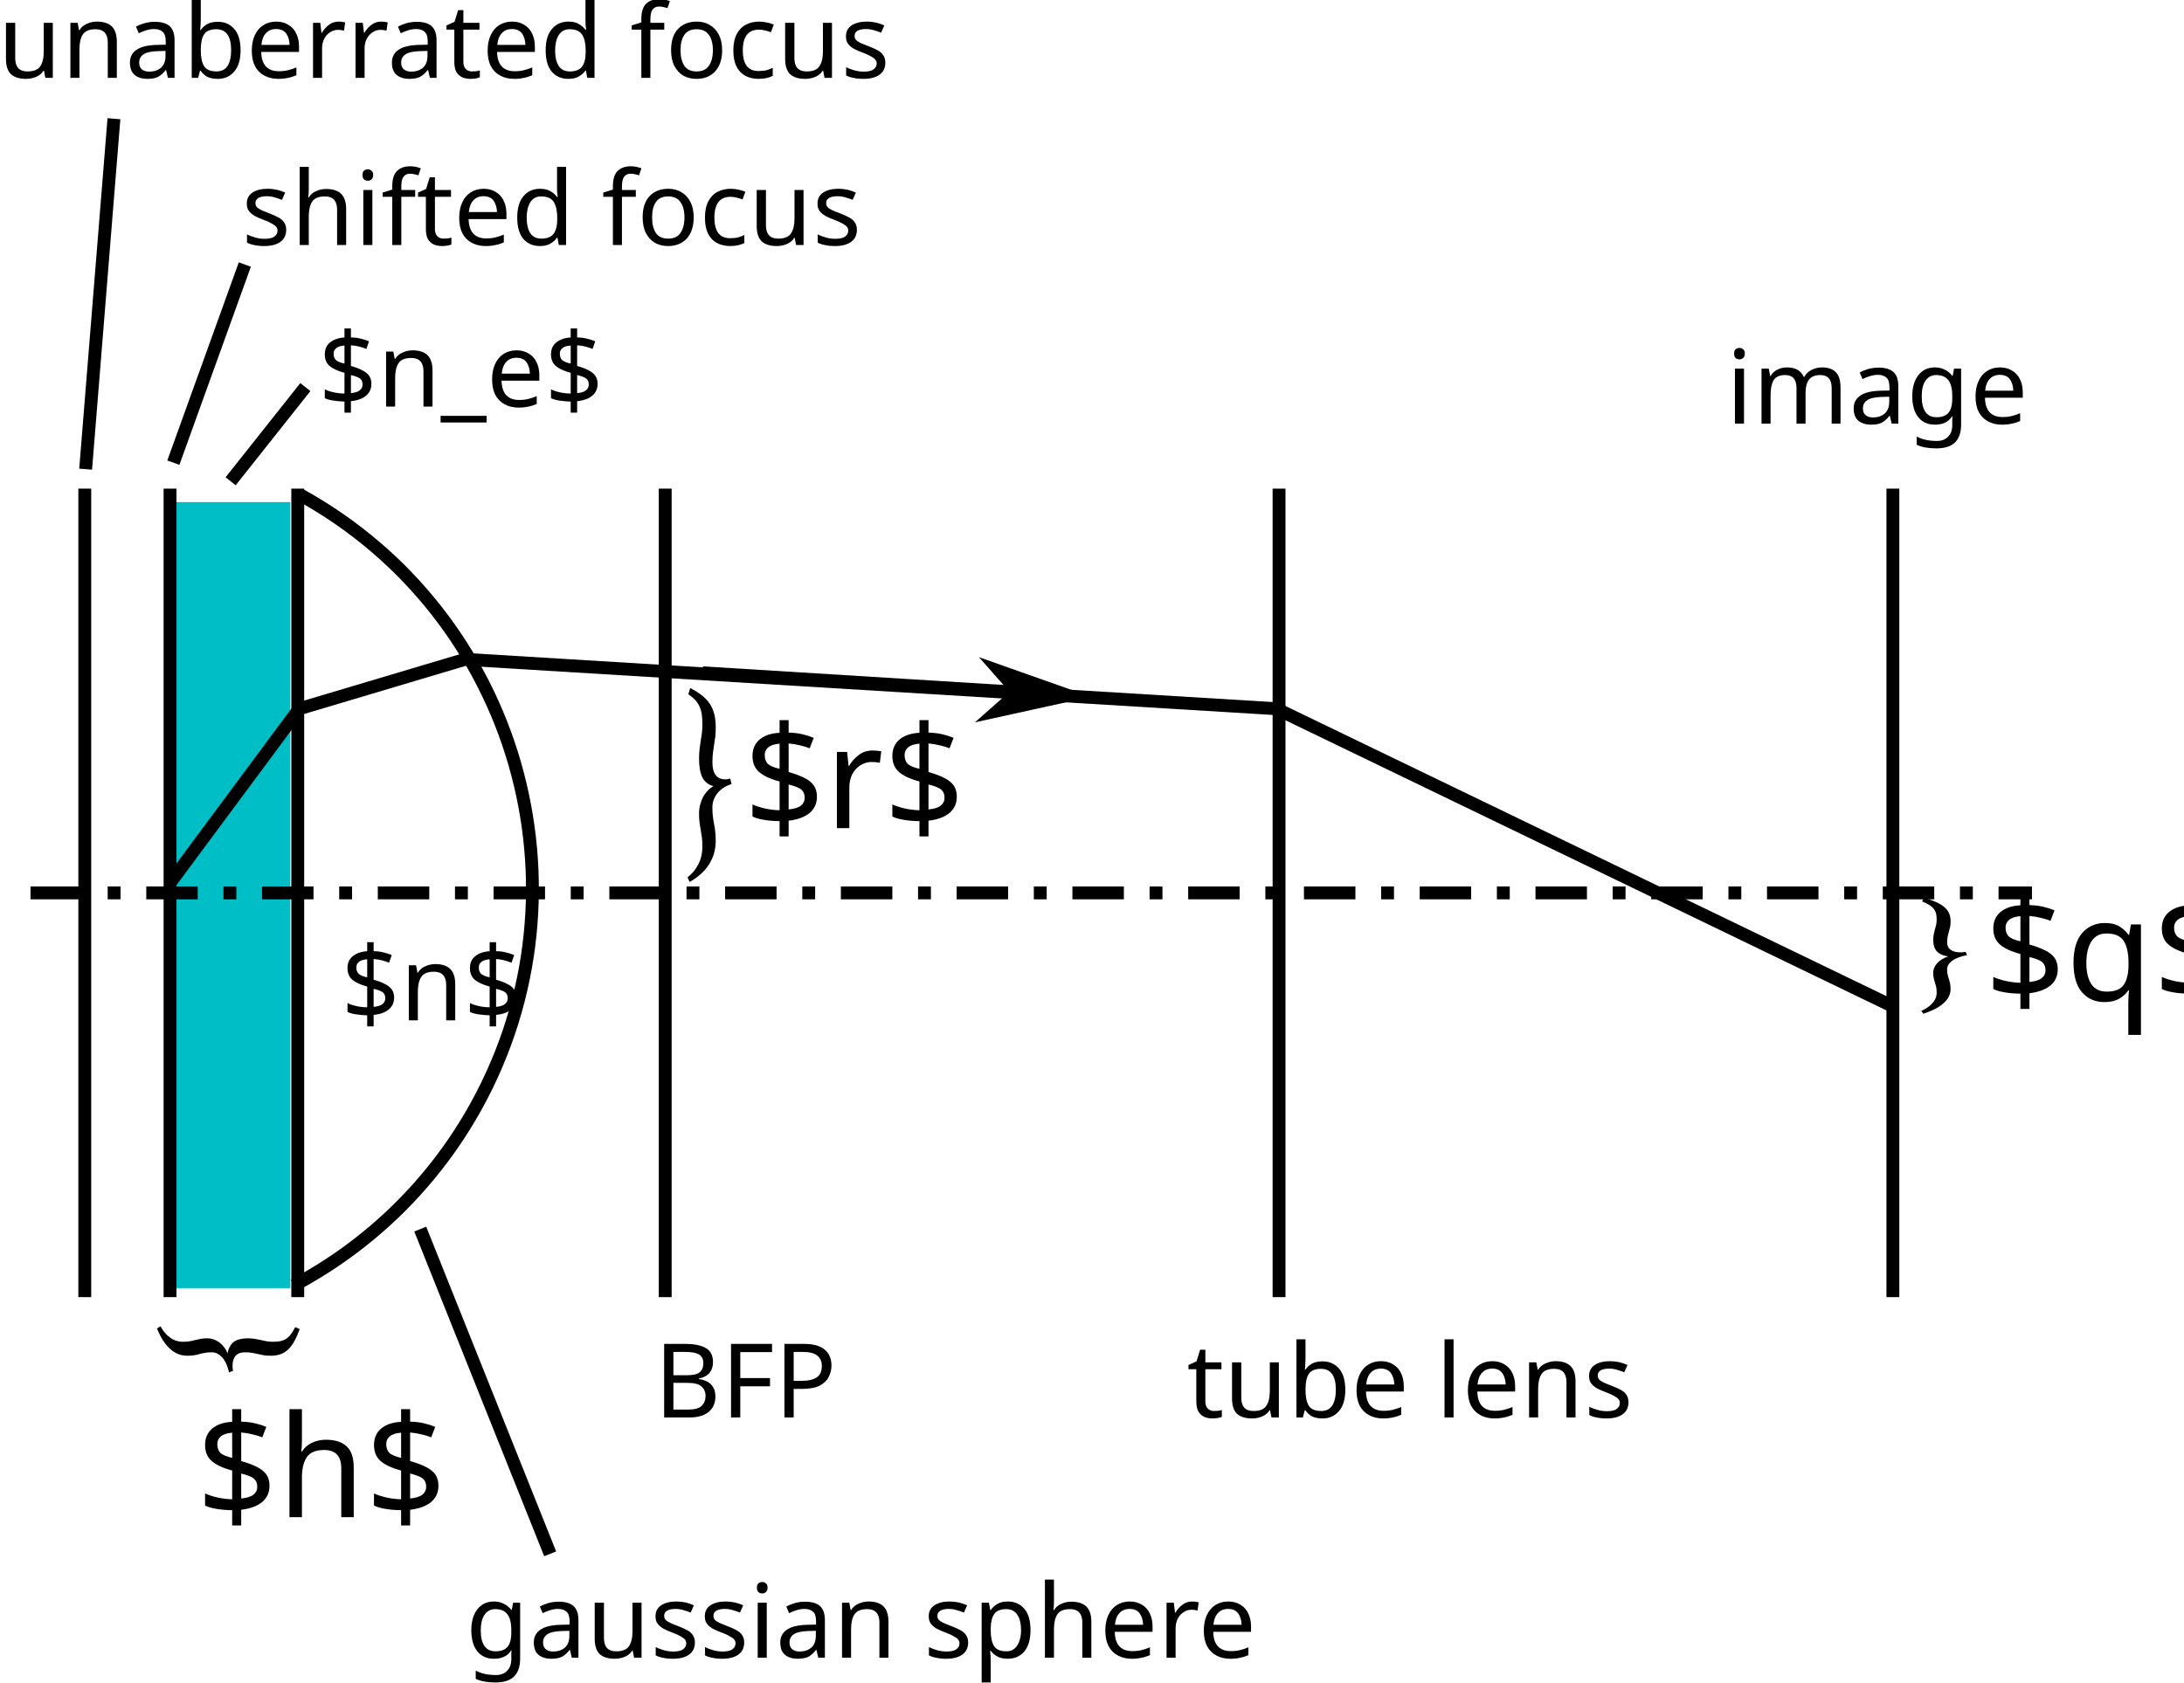
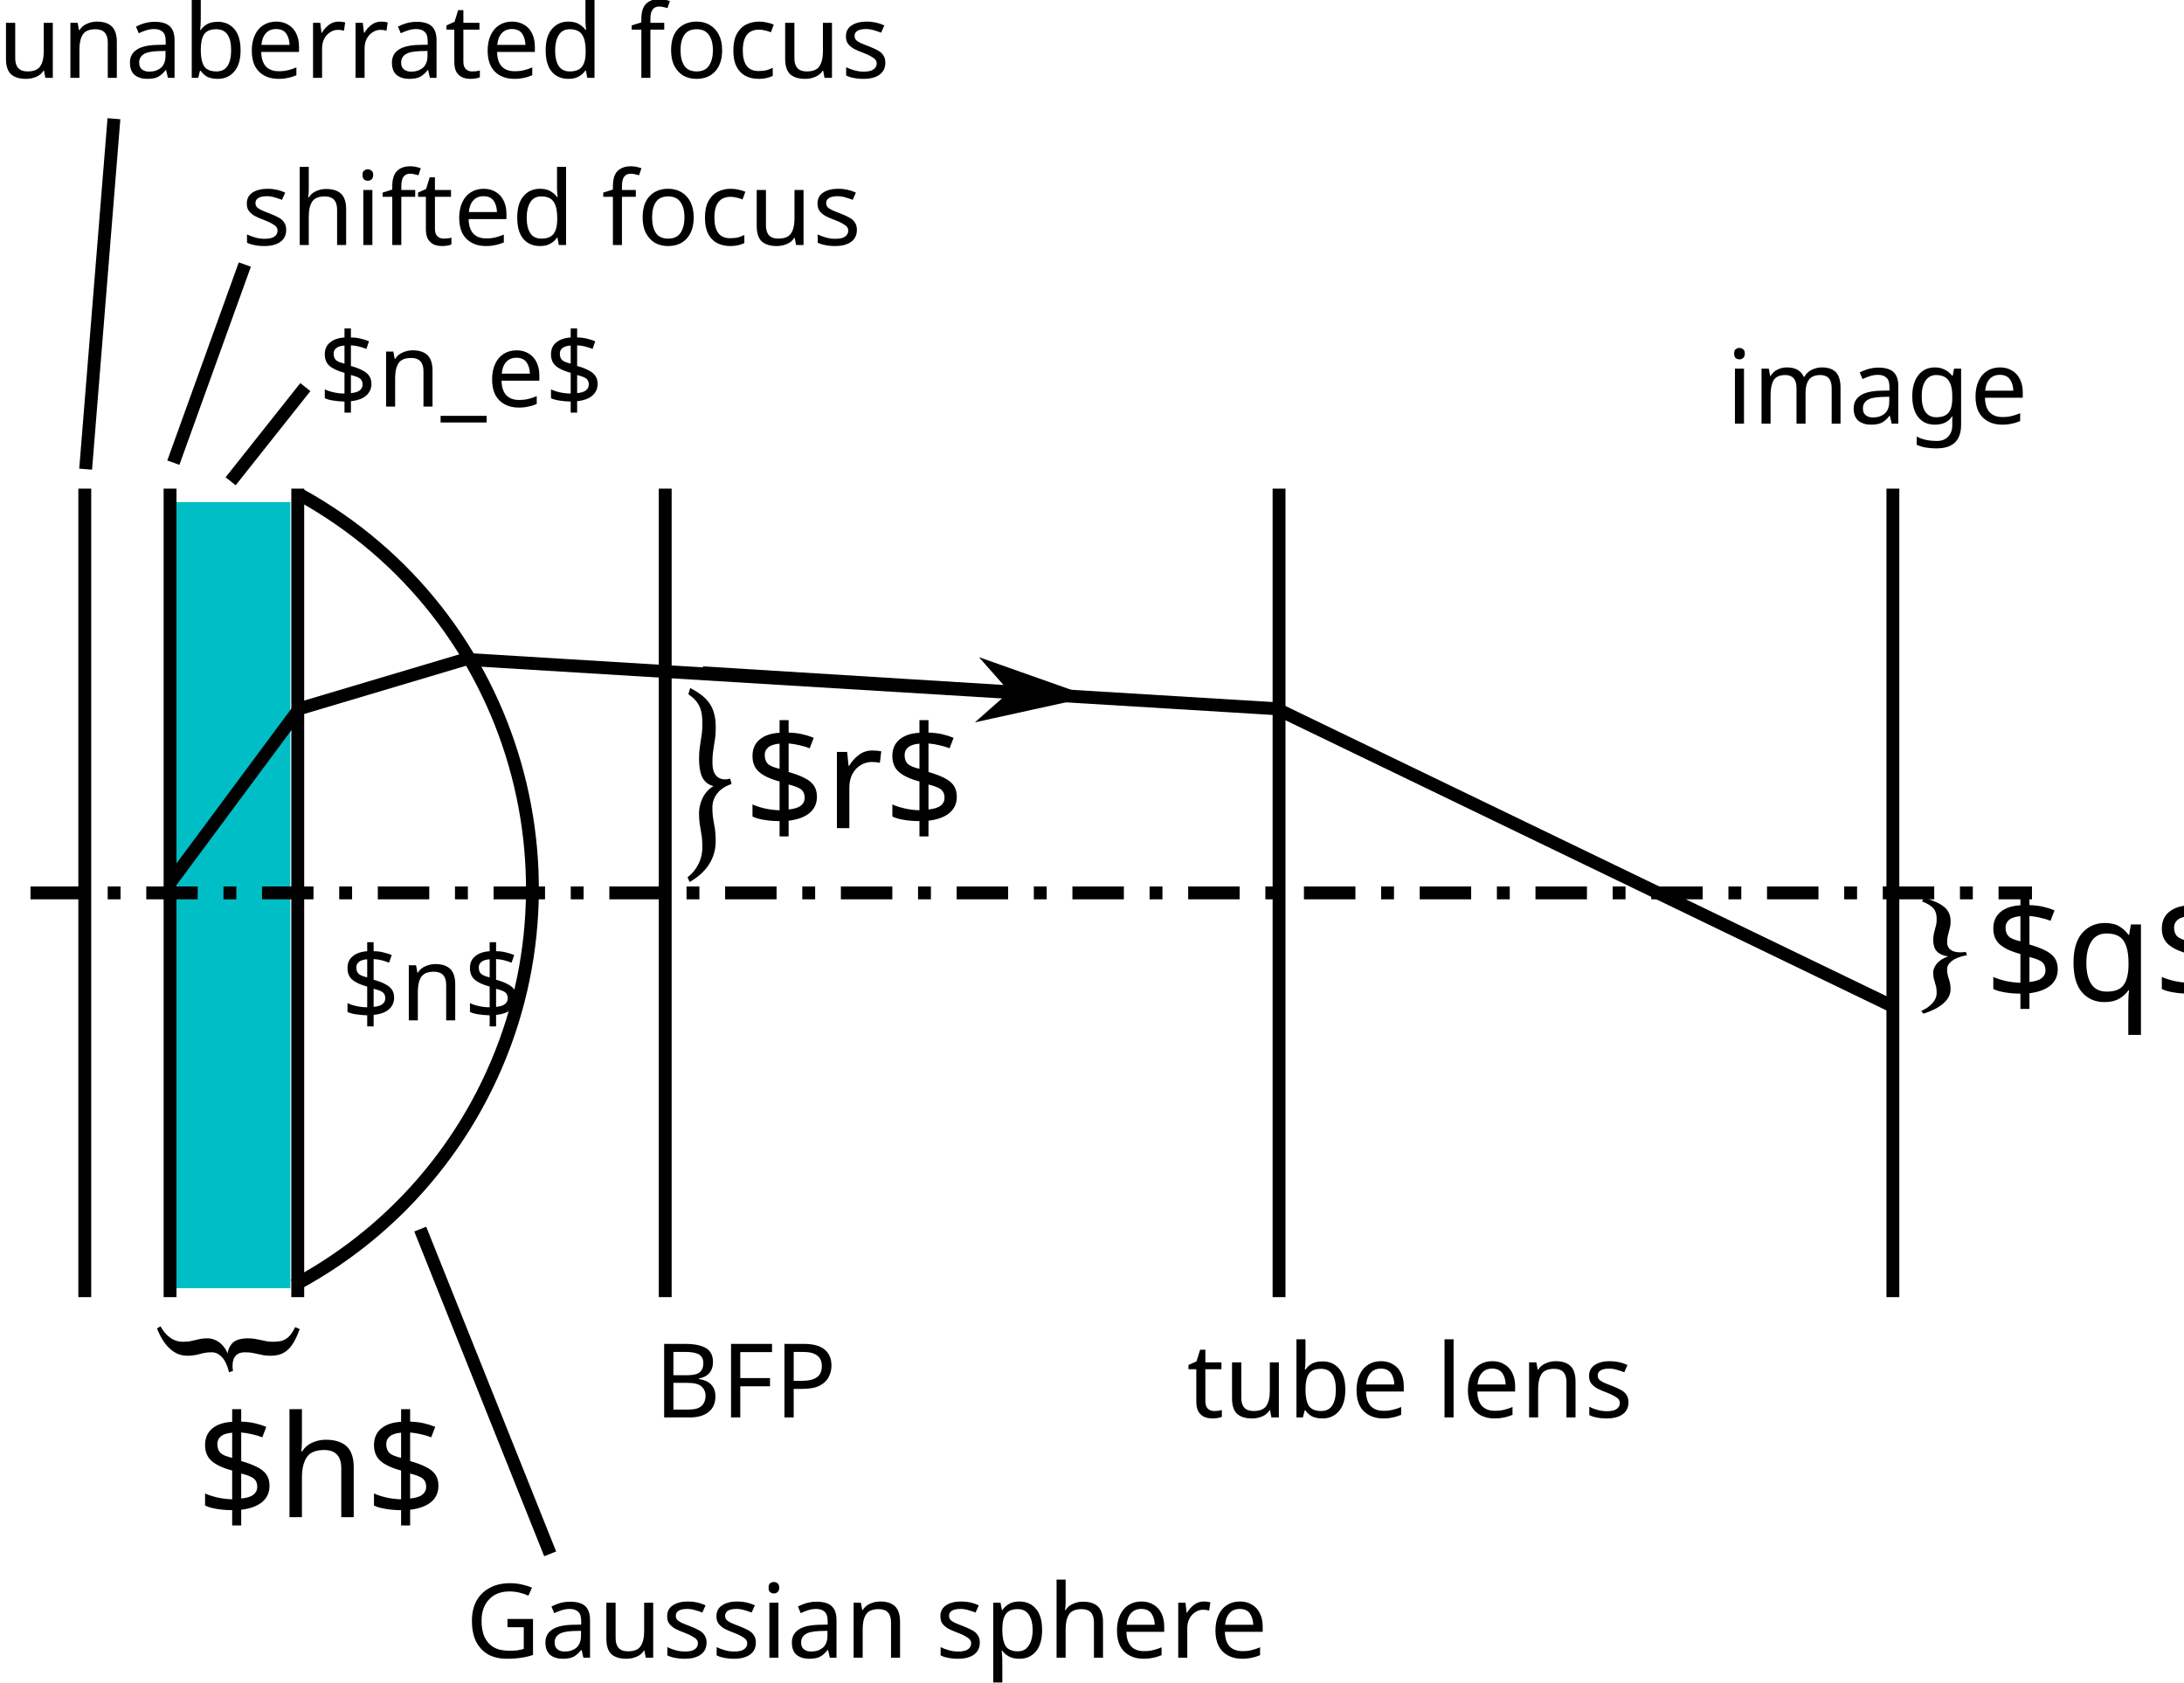
<svg xmlns="http://www.w3.org/2000/svg" width="169.789" height="130.864" id="svg2" version="1.1">
  <defs id="defs4">
    <marker orient="auto" refY="0" refX="0" id="Arrow1Mend" style="overflow:visible">
      <path id="path3866" d="M 0,0 5,-5 -12.5,0 5,5 0,0 z" style="fill-rule:evenodd;stroke:#000000;stroke-width:1pt;marker-start:none" transform="matrix(-0.4,0,0,-0.4,-4,0)" />
    </marker>
  </defs>
  <g id="layer1" transform="translate(-5.210919,-876.9844)">
    <rect style="fill:#00bec5;fill-opacity:1;stroke:none" id="rect3797" width="9.059" height="61.124" x="18.723" y="916.029" />
    <path style="fill:none;stroke:#000000;stroke-width:1;stroke-linecap:butt;stroke-linejoin:miter;stroke-miterlimit:4;stroke-opacity:1;stroke-dasharray:4, 2, 1, 2;stroke-dashoffset:0" d="m 7.583,946.417 155.597,0" id="path2985" />
    <path style="fill:none;stroke:#000000;stroke-width:1px;stroke-linecap:butt;stroke-linejoin:miter;stroke-opacity:1" d="m 28.359,914.981 0,62.871" id="path3755" />
    <path style="fill:none;stroke:#000000;stroke-width:1px;stroke-linecap:butt;stroke-linejoin:miter;stroke-opacity:1" d="m 11.802,914.981 0,62.871" id="path3755-4" />
    <path style="fill:none;stroke:#000000;stroke-width:1px;stroke-linecap:butt;stroke-linejoin:miter;stroke-opacity:1" d="m 18.431,914.981 0,62.871" id="path3755-4-7" />
    <path style="fill:none;stroke:#000000;stroke-width:0.724;stroke-miterlimit:4;stroke-opacity:1;stroke-dasharray:none;stroke-dashoffset:0" id="path3795" d="m 22.811,40.152 c 12.21,6.74 16.645,22.103 9.904,34.314 -2.374,4.3 -5.951,7.815 -10.292,10.114" transform="matrix(1.379714,0,0,1.383089,-2.879328,859.9558)" />
    <path style="fill:none;stroke:#000000;stroke-width:1px;stroke-linecap:butt;stroke-linejoin:miter;stroke-opacity:1" d="m 56.926,914.981 0,62.871" id="path3755-4-8" />
    <path style="fill:none;stroke:#000000;stroke-width:1px;stroke-linecap:butt;stroke-linejoin:miter;stroke-opacity:1" d="m 104.647,914.981 0,62.871" id="path3755-4-4" />
    <path style="fill:none;stroke:#000000;stroke-width:1px;stroke-linecap:butt;stroke-linejoin:miter;stroke-opacity:1" d="m 152.368,914.981 0,62.871" id="path3755-4-5" />
    <path style="fill:none;stroke:#000000;stroke-width:1px;stroke-linecap:butt;stroke-linejoin:miter;stroke-opacity:1" d="m 18.375,945.718 10.104,-13.622 12.892,-3.842 63.066,3.842 47.735,23.053" id="path3852" />
    <path style="fill:none;stroke:#000000;stroke-width:1px;stroke-linecap:butt;stroke-linejoin:miter;stroke-opacity:1;marker-end:url(#Arrow1Mend)" d="m 59.838,929.302 28.223,1.746" id="path4298" />
    <g transform="matrix(0,-1.062259,0.9413902,0,0,0)" style="font-size:12.602px;font-style:normal;font-variant:normal;font-weight:normal;font-stretch:normal;line-height:125%;letter-spacing:0px;word-spacing:0px;fill:#000000;fill-opacity:1;stroke:none;font-family:Gentium;-inkscape-font-specification:Gentium" id="text4484">
      <path d="m -922.675,18.789 c -0.16,0.098 -0.31,0.211 -0.449,0.338 -0.135,0.127 -0.254,0.269 -0.357,0.425 -0.103,0.152 -0.183,0.318 -0.24,0.498 -0.057,0.181 -0.086,0.377 -0.086,0.591 -10e-6,0.238 0.012,0.433 0.037,0.585 0.029,0.152 0.057,0.295 0.086,0.431 0.033,0.131 0.061,0.273 0.086,0.425 0.029,0.152 0.043,0.347 0.043,0.585 0,0.172 -0.027,0.343 -0.08,0.511 -0.049,0.164 -0.121,0.32 -0.215,0.468 -0.094,0.144 -0.211,0.275 -0.351,0.394 -0.135,0.119 -0.289,0.215 -0.462,0.289 0.205,0.037 0.377,0.103 0.517,0.197 0.144,0.09 0.258,0.205 0.345,0.345 0.086,0.139 0.148,0.304 0.185,0.492 0.041,0.185 0.061,0.39 0.061,0.615 0,0.246 -0.014,0.455 -0.043,0.628 -0.025,0.172 -0.053,0.334 -0.086,0.486 -0.029,0.152 -0.057,0.304 -0.086,0.455 -0.025,0.152 -0.037,0.33 -0.037,0.535 -10e-6,0.226 0.014,0.425 0.043,0.597 0.033,0.176 0.088,0.334 0.166,0.474 0.082,0.144 0.191,0.275 0.326,0.394 0.139,0.123 0.318,0.244 0.535,0.363 l -0.142,0.375 c -0.345,-0.139 -0.64,-0.287 -0.886,-0.443 -0.246,-0.152 -0.449,-0.322 -0.609,-0.511 -0.156,-0.189 -0.271,-0.4 -0.345,-0.634 -0.074,-0.234 -0.111,-0.498 -0.111,-0.794 0,-0.242 0.012,-0.441 0.037,-0.597 0.029,-0.16 0.057,-0.312 0.086,-0.455 0.033,-0.148 0.061,-0.304 0.086,-0.468 0.029,-0.168 0.043,-0.379 0.043,-0.634 0,-0.332 -0.084,-0.583 -0.252,-0.751 -0.164,-0.172 -0.4,-0.258 -0.708,-0.258 -0.057,4e-6 -0.101,4e-6 -0.129,0 -0.025,4e-6 -0.047,0.002 -0.068,0.006 -0.021,3e-6 -0.045,0.004 -0.074,0.012 -0.025,0.004 -0.068,0.01 -0.129,0.018 l -0.105,-0.326 c 0.484,-0.127 0.849,-0.318 1.095,-0.572 0.246,-0.254 0.369,-0.535 0.369,-0.843 0,-0.164 -0.006,-0.306 -0.018,-0.425 -0.012,-0.119 -0.029,-0.226 -0.049,-0.32 -0.016,-0.098 -0.037,-0.189 -0.061,-0.271 -0.021,-0.086 -0.041,-0.176 -0.061,-0.271 -0.016,-0.094 -0.031,-0.201 -0.043,-0.32 -0.012,-0.123 -0.018,-0.269 -0.018,-0.437 0,-0.275 0.045,-0.533 0.135,-0.775 0.094,-0.246 0.228,-0.472 0.4,-0.677 0.172,-0.209 0.382,-0.4 0.628,-0.572 0.246,-0.172 0.523,-0.328 0.831,-0.468 l 0.16,0.289 0,0" id="path4575" />
    </g>
    <g transform="scale(-1.176289,-0.8501309)" style="font-size:11.353px;font-style:normal;font-variant:normal;font-weight:normal;font-stretch:normal;line-height:125%;letter-spacing:0px;word-spacing:0px;fill:#000000;fill-opacity:1;stroke:none;font-family:Gentium;-inkscape-font-specification:Gentium" id="text4484-0">
      <path d="m -131.405,-1124.059 c -0.144,0.089 -0.279,0.19 -0.405,0.305 -0.122,0.115 -0.229,0.242 -0.322,0.383 -0.092,0.137 -0.164,0.286 -0.216,0.449 -0.052,0.163 -0.078,0.34 -0.078,0.532 0,0.214 0.011,0.39 0.033,0.527 0.026,0.137 0.052,0.266 0.078,0.388 0.03,0.118 0.055,0.246 0.078,0.383 0.026,0.137 0.039,0.312 0.039,0.527 -1e-5,0.155 -0.024,0.309 -0.072,0.46 -0.044,0.148 -0.109,0.288 -0.194,0.421 -0.085,0.129 -0.19,0.248 -0.316,0.355 -0.122,0.107 -0.261,0.194 -0.416,0.261 0.185,0.033 0.34,0.092 0.466,0.177 0.129,0.081 0.233,0.185 0.31,0.31 0.078,0.126 0.133,0.274 0.166,0.444 0.037,0.166 0.055,0.351 0.055,0.554 -1e-5,0.222 -0.013,0.41 -0.039,0.565 -0.022,0.155 -0.048,0.301 -0.078,0.438 -0.026,0.137 -0.052,0.274 -0.078,0.41 -0.022,0.137 -0.033,0.297 -0.033,0.482 0,0.203 0.013,0.383 0.039,0.538 0.03,0.159 0.08,0.301 0.15,0.427 0.074,0.129 0.172,0.248 0.294,0.355 0.126,0.111 0.286,0.22 0.482,0.327 l -0.128,0.338 c -0.31,-0.126 -0.577,-0.259 -0.798,-0.399 -0.222,-0.137 -0.405,-0.29 -0.549,-0.46 -0.14,-0.17 -0.244,-0.36 -0.31,-0.571 -0.067,-0.211 -0.1,-0.449 -0.1,-0.715 0,-0.218 0.011,-0.397 0.033,-0.538 0.026,-0.144 0.052,-0.281 0.078,-0.41 0.03,-0.133 0.055,-0.273 0.078,-0.421 0.026,-0.151 0.039,-0.342 0.039,-0.571 0,-0.299 -0.076,-0.525 -0.227,-0.676 -0.148,-0.155 -0.36,-0.233 -0.637,-0.233 -0.052,0 -0.09,0 -0.116,0 -0.022,0 -0.043,0 -0.061,0.01 -0.018,0 -0.041,0 -0.067,0.011 -0.022,0 -0.061,0.01 -0.116,0.017 l -0.094,-0.294 c 0.436,-0.115 0.765,-0.286 0.987,-0.516 0.222,-0.229 0.333,-0.482 0.333,-0.759 0,-0.148 -0.006,-0.275 -0.017,-0.383 -0.011,-0.107 -0.026,-0.203 -0.044,-0.288 -0.015,-0.089 -0.033,-0.17 -0.055,-0.244 -0.018,-0.078 -0.037,-0.159 -0.055,-0.244 -0.015,-0.085 -0.028,-0.181 -0.039,-0.288 -0.011,-0.111 -0.017,-0.242 -0.017,-0.394 0,-0.248 0.041,-0.48 0.122,-0.699 0.085,-0.222 0.205,-0.425 0.36,-0.61 0.155,-0.188 0.344,-0.36 0.565,-0.515 0.222,-0.155 0.471,-0.296 0.748,-0.421 l 0.144,0.261 0,0" id="path4578" />
    </g>
    <text xml:space="preserve" style="font-size:11.051px;font-style:normal;font-variant:normal;font-weight:normal;font-stretch:normal;line-height:125%;letter-spacing:0px;word-spacing:0px;fill:#000000;fill-opacity:1;stroke:none;font-family:Gentium;-inkscape-font-specification:Gentium" x="20.491" y="993.752" id="text4509" transform="scale(0.998779,1.001222)">
      <tspan id="tspan4511" x="20.491" y="993.752">$h$</tspan>
    </text>
    <text xml:space="preserve" style="font-size:11.051px;font-style:normal;font-variant:normal;font-weight:normal;font-stretch:normal;line-height:125%;letter-spacing:0px;word-spacing:0px;fill:#000000;fill-opacity:1;stroke:none;font-family:Gentium;-inkscape-font-specification:Gentium" x="159.684" y="953.634" id="text4513" transform="scale(0.998779,1.001222)">
      <tspan id="tspan4515" x="159.684" y="953.634">$q$</tspan>
    </text>
    <text xml:space="preserve" style="font-size:8px;font-style:normal;font-variant:normal;font-weight:normal;font-stretch:normal;line-height:125%;letter-spacing:0px;word-spacing:0px;fill:#000000;fill-opacity:1;stroke:none;font-family:Gentium;-inkscape-font-specification:Gentium" x="23.991" y="896.041" id="text4599">
      <tspan id="tspan4601" x="23.991" y="896.041">shifted focus</tspan>
    </text>
    <text xml:space="preserve" style="font-size:8px;font-style:normal;font-variant:normal;font-weight:normal;font-stretch:normal;line-height:125%;letter-spacing:0px;word-spacing:0px;fill:#000000;fill-opacity:1;stroke:none;font-family:Gentium;-inkscape-font-specification:Gentium" x="41.416" y="1005.895" id="text4603">
-       <tspan id="tspan4605" x="41.416" y="1005.895">gaussian sphere</tspan>
+       <tspan id="tspan4605" x="41.416" y="1005.895">Gaussian sphere</tspan>
    </text>
    <text xml:space="preserve" style="font-size:8px;font-style:normal;font-variant:normal;font-weight:normal;font-stretch:normal;line-height:125%;letter-spacing:0px;word-spacing:0px;fill:#000000;fill-opacity:1;stroke:none;font-family:Gentium;-inkscape-font-specification:Gentium" x="56.063" y="987.207" id="text4607">
      <tspan id="tspan4609" x="56.063" y="987.207">BFP</tspan>
    </text>
    <text xml:space="preserve" style="font-size:8px;font-style:normal;font-variant:normal;font-weight:normal;font-stretch:normal;line-height:125%;letter-spacing:0px;word-spacing:0px;fill:#000000;fill-opacity:1;stroke:none;font-family:Gentium;-inkscape-font-specification:Gentium" x="97.48" y="987.207" id="text4611">
      <tspan id="tspan4613" x="97.48" y="987.207">tube lens</tspan>
    </text>
    <text xml:space="preserve" style="font-size:8px;font-style:normal;font-variant:normal;font-weight:normal;font-stretch:normal;line-height:125%;letter-spacing:0px;word-spacing:0px;fill:#000000;fill-opacity:1;stroke:none;font-family:Gentium;-inkscape-font-specification:Gentium" x="139.401" y="909.931" id="text4615">
      <tspan id="tspan4617" x="139.401" y="909.931">image</tspan>
    </text>
    <text xml:space="preserve" style="font-size:8px;font-style:normal;font-variant:normal;font-weight:normal;font-stretch:normal;line-height:125%;letter-spacing:0px;word-spacing:0px;fill:#000000;fill-opacity:1;stroke:none;font-family:Gentium;-inkscape-font-specification:Gentium" x="5.051" y="883.039" id="text4619">
      <tspan id="tspan4621" x="5.051" y="883.039">unaberrated focus</tspan>
    </text>
    <path style="fill:none;stroke:#000000;stroke-width:1px;stroke-linecap:butt;stroke-linejoin:miter;stroke-opacity:1" d="m 18.688,912.961 5.556,-15.405" id="path4623" />
    <path style="fill:none;stroke:#000000;stroke-width:1px;stroke-linecap:butt;stroke-linejoin:miter;stroke-opacity:1" d="m 11.869,913.466 2.199,-27.249" id="path4627" />
    <path style="fill:none;stroke:#000000;stroke-width:1px;stroke-linecap:butt;stroke-linejoin:miter;stroke-opacity:1" d="M 37.881,97.363 47.982,122.617" id="path4629" transform="translate(0,875.1968)" />
    <g transform="matrix(-1.129979,0,0,-1.421339,-89.82512,-652.4614)" style="font-size:11.353px;font-style:normal;font-variant:normal;font-weight:normal;font-stretch:normal;line-height:125%;letter-spacing:0px;word-spacing:0px;fill:#000000;fill-opacity:1;stroke:none;font-family:Gentium;-inkscape-font-specification:Gentium" id="text4484-0-4">
      <path d="m -131.405,-1124.059 c -0.144,0.089 -0.279,0.19 -0.405,0.305 -0.122,0.115 -0.229,0.242 -0.322,0.383 -0.092,0.137 -0.164,0.286 -0.216,0.449 -0.052,0.163 -0.078,0.34 -0.078,0.532 0,0.214 0.011,0.39 0.033,0.527 0.026,0.137 0.052,0.266 0.078,0.388 0.03,0.118 0.055,0.246 0.078,0.383 0.026,0.137 0.039,0.312 0.039,0.527 -1e-5,0.155 -0.024,0.309 -0.072,0.46 -0.044,0.148 -0.109,0.288 -0.194,0.421 -0.085,0.129 -0.19,0.248 -0.316,0.355 -0.122,0.107 -0.261,0.194 -0.416,0.261 0.185,0.033 0.34,0.092 0.466,0.177 0.129,0.081 0.233,0.185 0.31,0.31 0.078,0.126 0.133,0.274 0.166,0.444 0.037,0.166 0.055,0.351 0.055,0.554 -1e-5,0.222 -0.013,0.41 -0.039,0.565 -0.022,0.155 -0.048,0.301 -0.078,0.438 -0.026,0.137 -0.052,0.274 -0.078,0.41 -0.022,0.137 -0.033,0.297 -0.033,0.482 0,0.203 0.013,0.383 0.039,0.538 0.03,0.159 0.08,0.301 0.15,0.427 0.074,0.129 0.172,0.248 0.294,0.355 0.126,0.111 0.286,0.22 0.482,0.327 l -0.128,0.338 c -0.31,-0.126 -0.577,-0.259 -0.798,-0.399 -0.222,-0.137 -0.405,-0.29 -0.549,-0.46 -0.14,-0.17 -0.244,-0.36 -0.31,-0.571 -0.067,-0.211 -0.1,-0.449 -0.1,-0.715 0,-0.218 0.011,-0.397 0.033,-0.538 0.026,-0.144 0.052,-0.281 0.078,-0.41 0.03,-0.133 0.055,-0.273 0.078,-0.421 0.026,-0.151 0.039,-0.342 0.039,-0.571 0,-0.299 -0.076,-0.525 -0.227,-0.676 -0.148,-0.155 -0.36,-0.233 -0.637,-0.233 -0.052,0 -0.09,0 -0.116,0 -0.022,0 -0.043,0 -0.061,0.01 -0.018,0 -0.041,0 -0.067,0.011 -0.022,0 -0.061,0.01 -0.116,0.017 l -0.094,-0.294 c 0.436,-0.115 0.765,-0.286 0.987,-0.516 0.222,-0.229 0.333,-0.482 0.333,-0.759 0,-0.148 -0.006,-0.275 -0.017,-0.383 -0.011,-0.107 -0.026,-0.203 -0.044,-0.288 -0.015,-0.089 -0.033,-0.17 -0.055,-0.244 -0.018,-0.078 -0.037,-0.159 -0.055,-0.244 -0.015,-0.085 -0.028,-0.181 -0.039,-0.288 -0.011,-0.111 -0.017,-0.242 -0.017,-0.394 0,-0.248 0.041,-0.48 0.122,-0.699 0.085,-0.222 0.205,-0.425 0.36,-0.61 0.155,-0.188 0.344,-0.36 0.565,-0.515 0.222,-0.155 0.471,-0.296 0.748,-0.421 l 0.144,0.261 0,0" id="path4578-7" />
    </g>
    <text xml:space="preserve" style="font-size:11.051px;font-style:normal;font-variant:normal;font-weight:normal;font-stretch:normal;line-height:125%;letter-spacing:0px;word-spacing:0px;fill:#000000;fill-opacity:1;stroke:none;font-family:Gentium;-inkscape-font-specification:Gentium" x="63.101" y="940.237" id="text4509-8" transform="scale(0.998779,1.001222)">
      <tspan id="tspan4511-4" x="63.101" y="940.237">$r$</tspan>
    </text>
    <text xml:space="preserve" style="font-size:8px;font-style:normal;font-variant:normal;font-weight:normal;font-stretch:normal;line-height:125%;letter-spacing:0px;word-spacing:0px;fill:#000000;fill-opacity:1;stroke:none;font-family:Gentium;-inkscape-font-specification:Gentium" x="29.96" y="908.601" id="text3062">
      <tspan id="tspan3064" x="29.96" y="908.601">$n_e$</tspan>
    </text>
    <text xml:space="preserve" style="font-size:8px;font-style:normal;font-variant:normal;font-weight:normal;font-stretch:normal;line-height:125%;letter-spacing:0px;word-spacing:0px;fill:#000000;fill-opacity:1;stroke:none;font-family:Gentium;-inkscape-font-specification:Gentium" x="31.727" y="956.331" id="text3066">
      <tspan id="tspan3068" x="31.727" y="956.331">$n$</tspan>
    </text>
    <path style="fill:none;stroke:#000000;stroke-width:1px;stroke-linecap:butt;stroke-linejoin:miter;stroke-opacity:1" d="m 22.728,24.545 -5.808,7.324" id="path3089" transform="translate(6.221072,882.5402)" />
  </g>
  <g id="layer2" style="display:none" transform="translate(-5.210919,-1.787533)">
    <path transform="translate(-32.93021,-0.2525378)" style="fill:none;stroke:#000000;stroke-opacity:1" id="path3831" d="m 144.452,62.766 c 0,18.55 -15.038,33.588 -33.588,33.588 -18.55,0 -33.588,-15.038 -33.588,-33.588 0,-18.55 15.038,-33.588 33.588,-33.588 18.55,0 33.588,15.038 33.588,33.588 z" />
  </g>
</svg>
